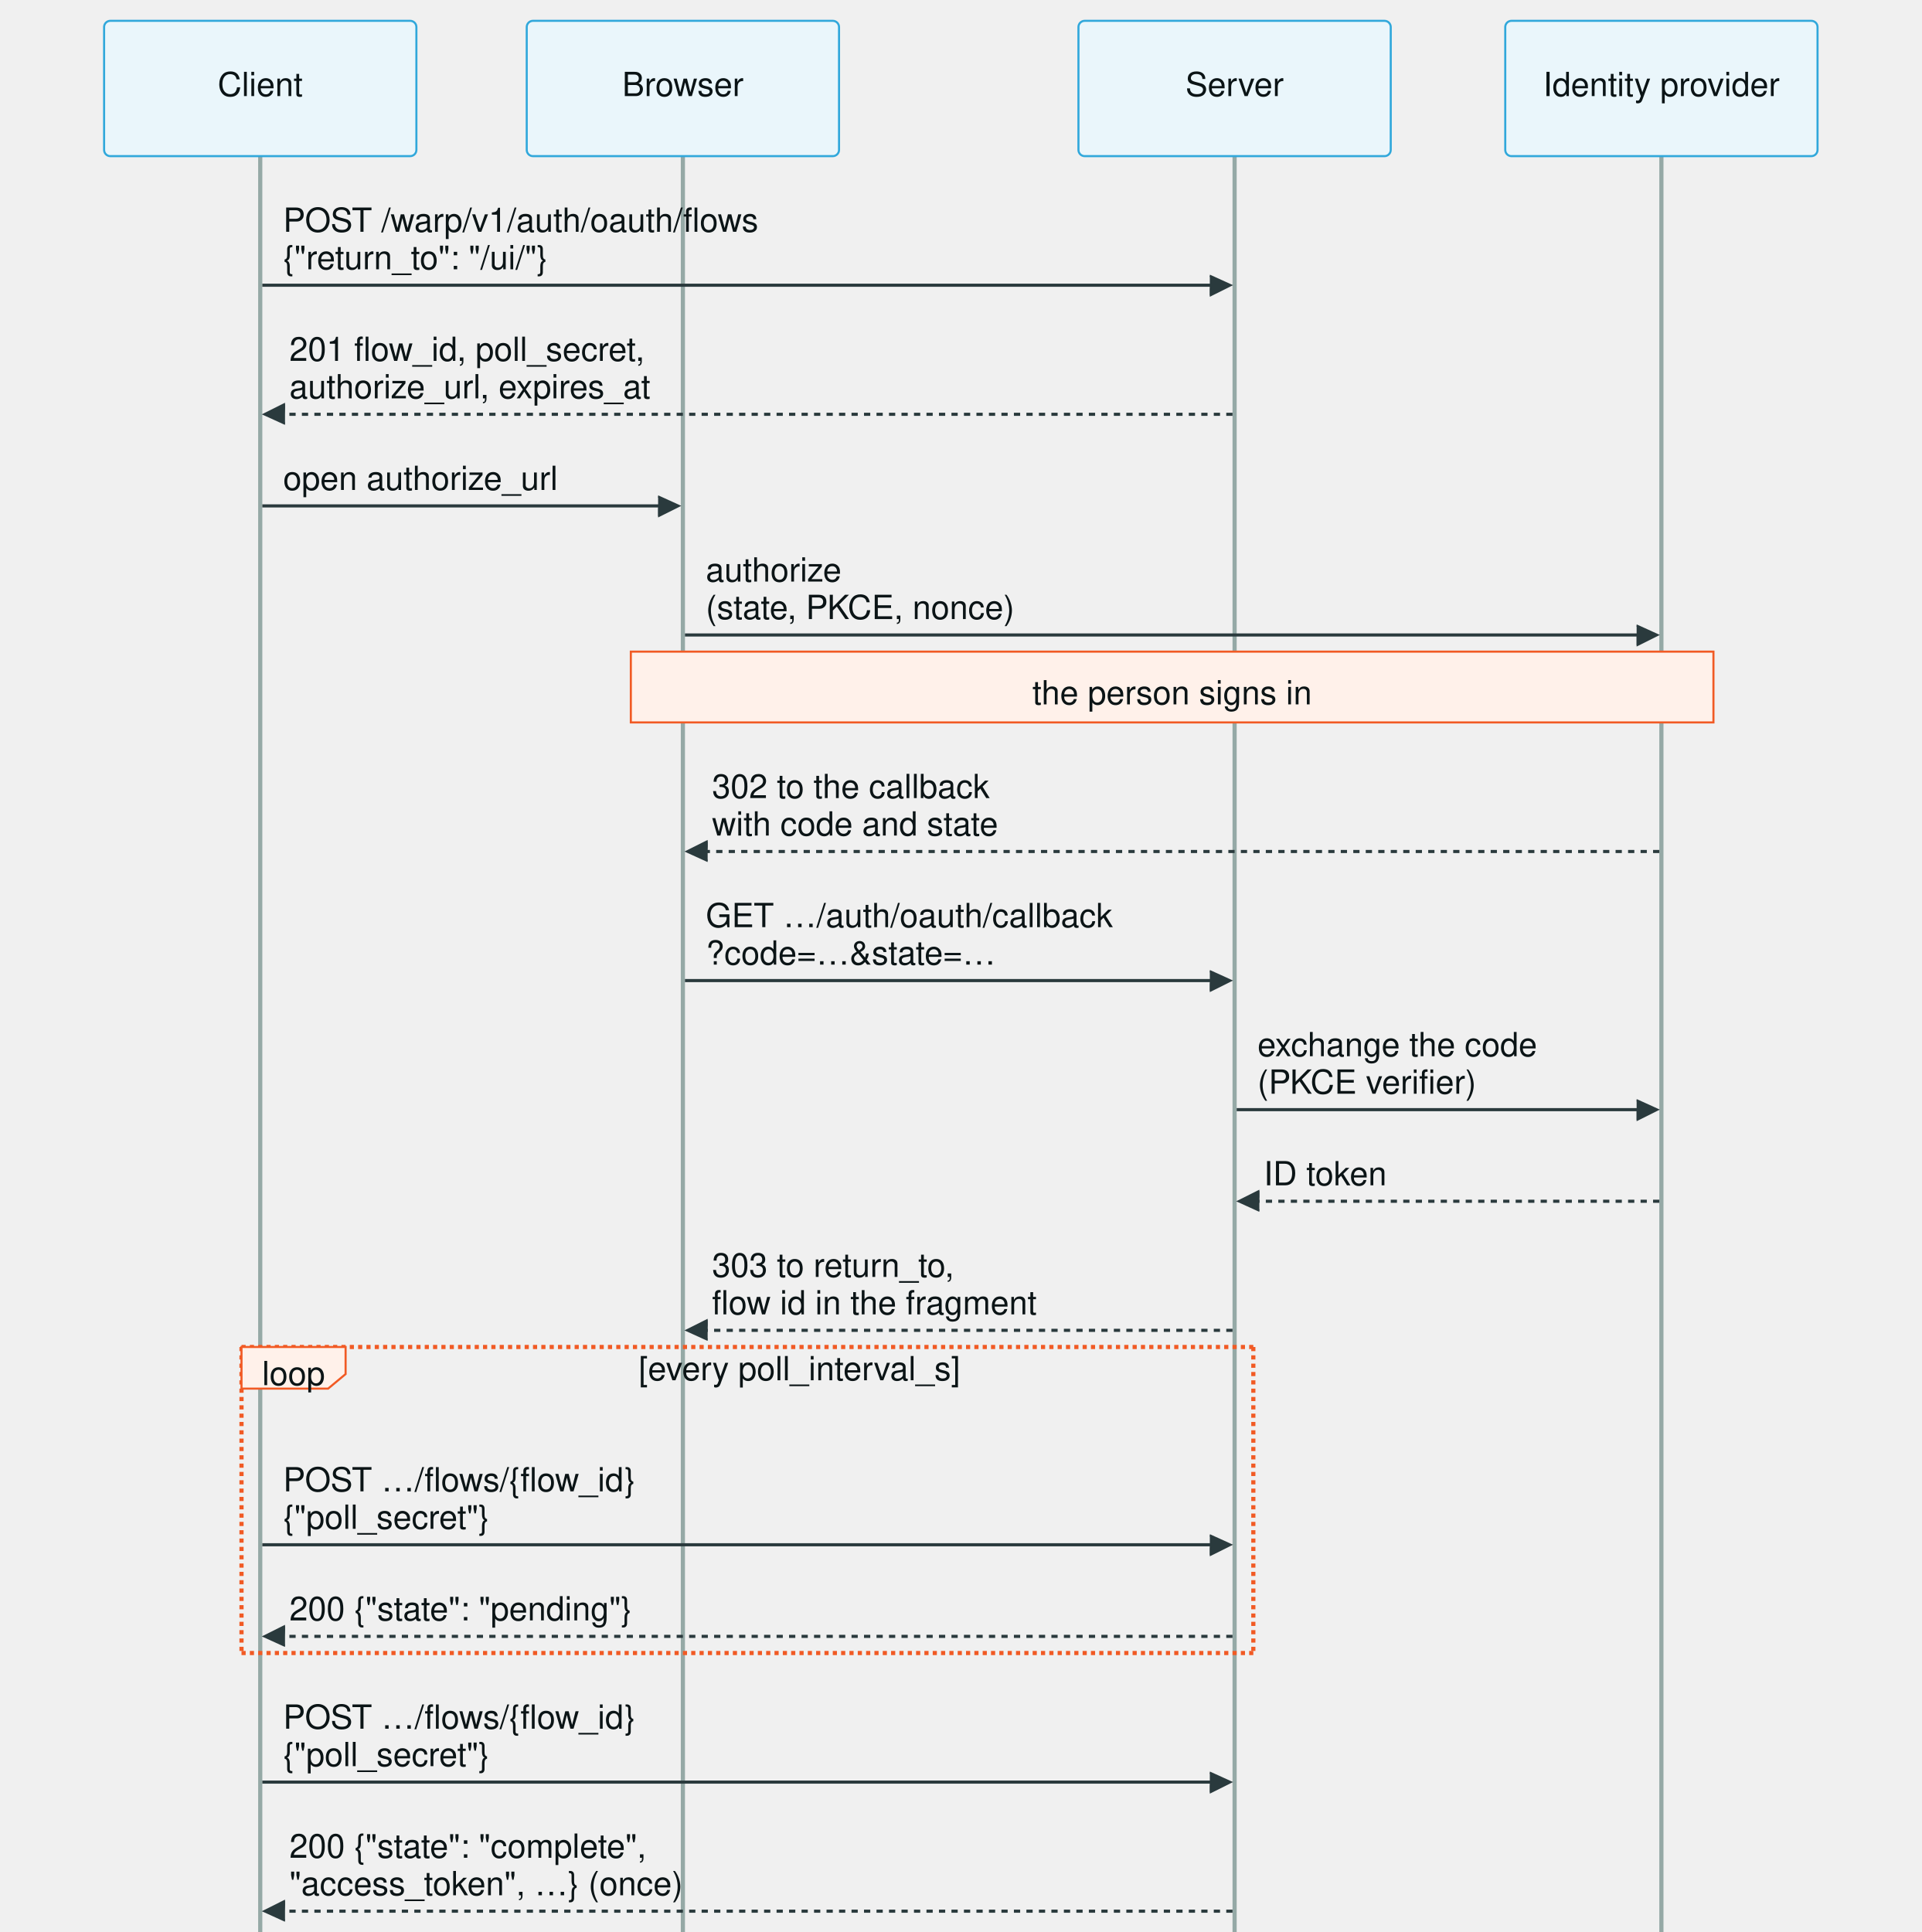
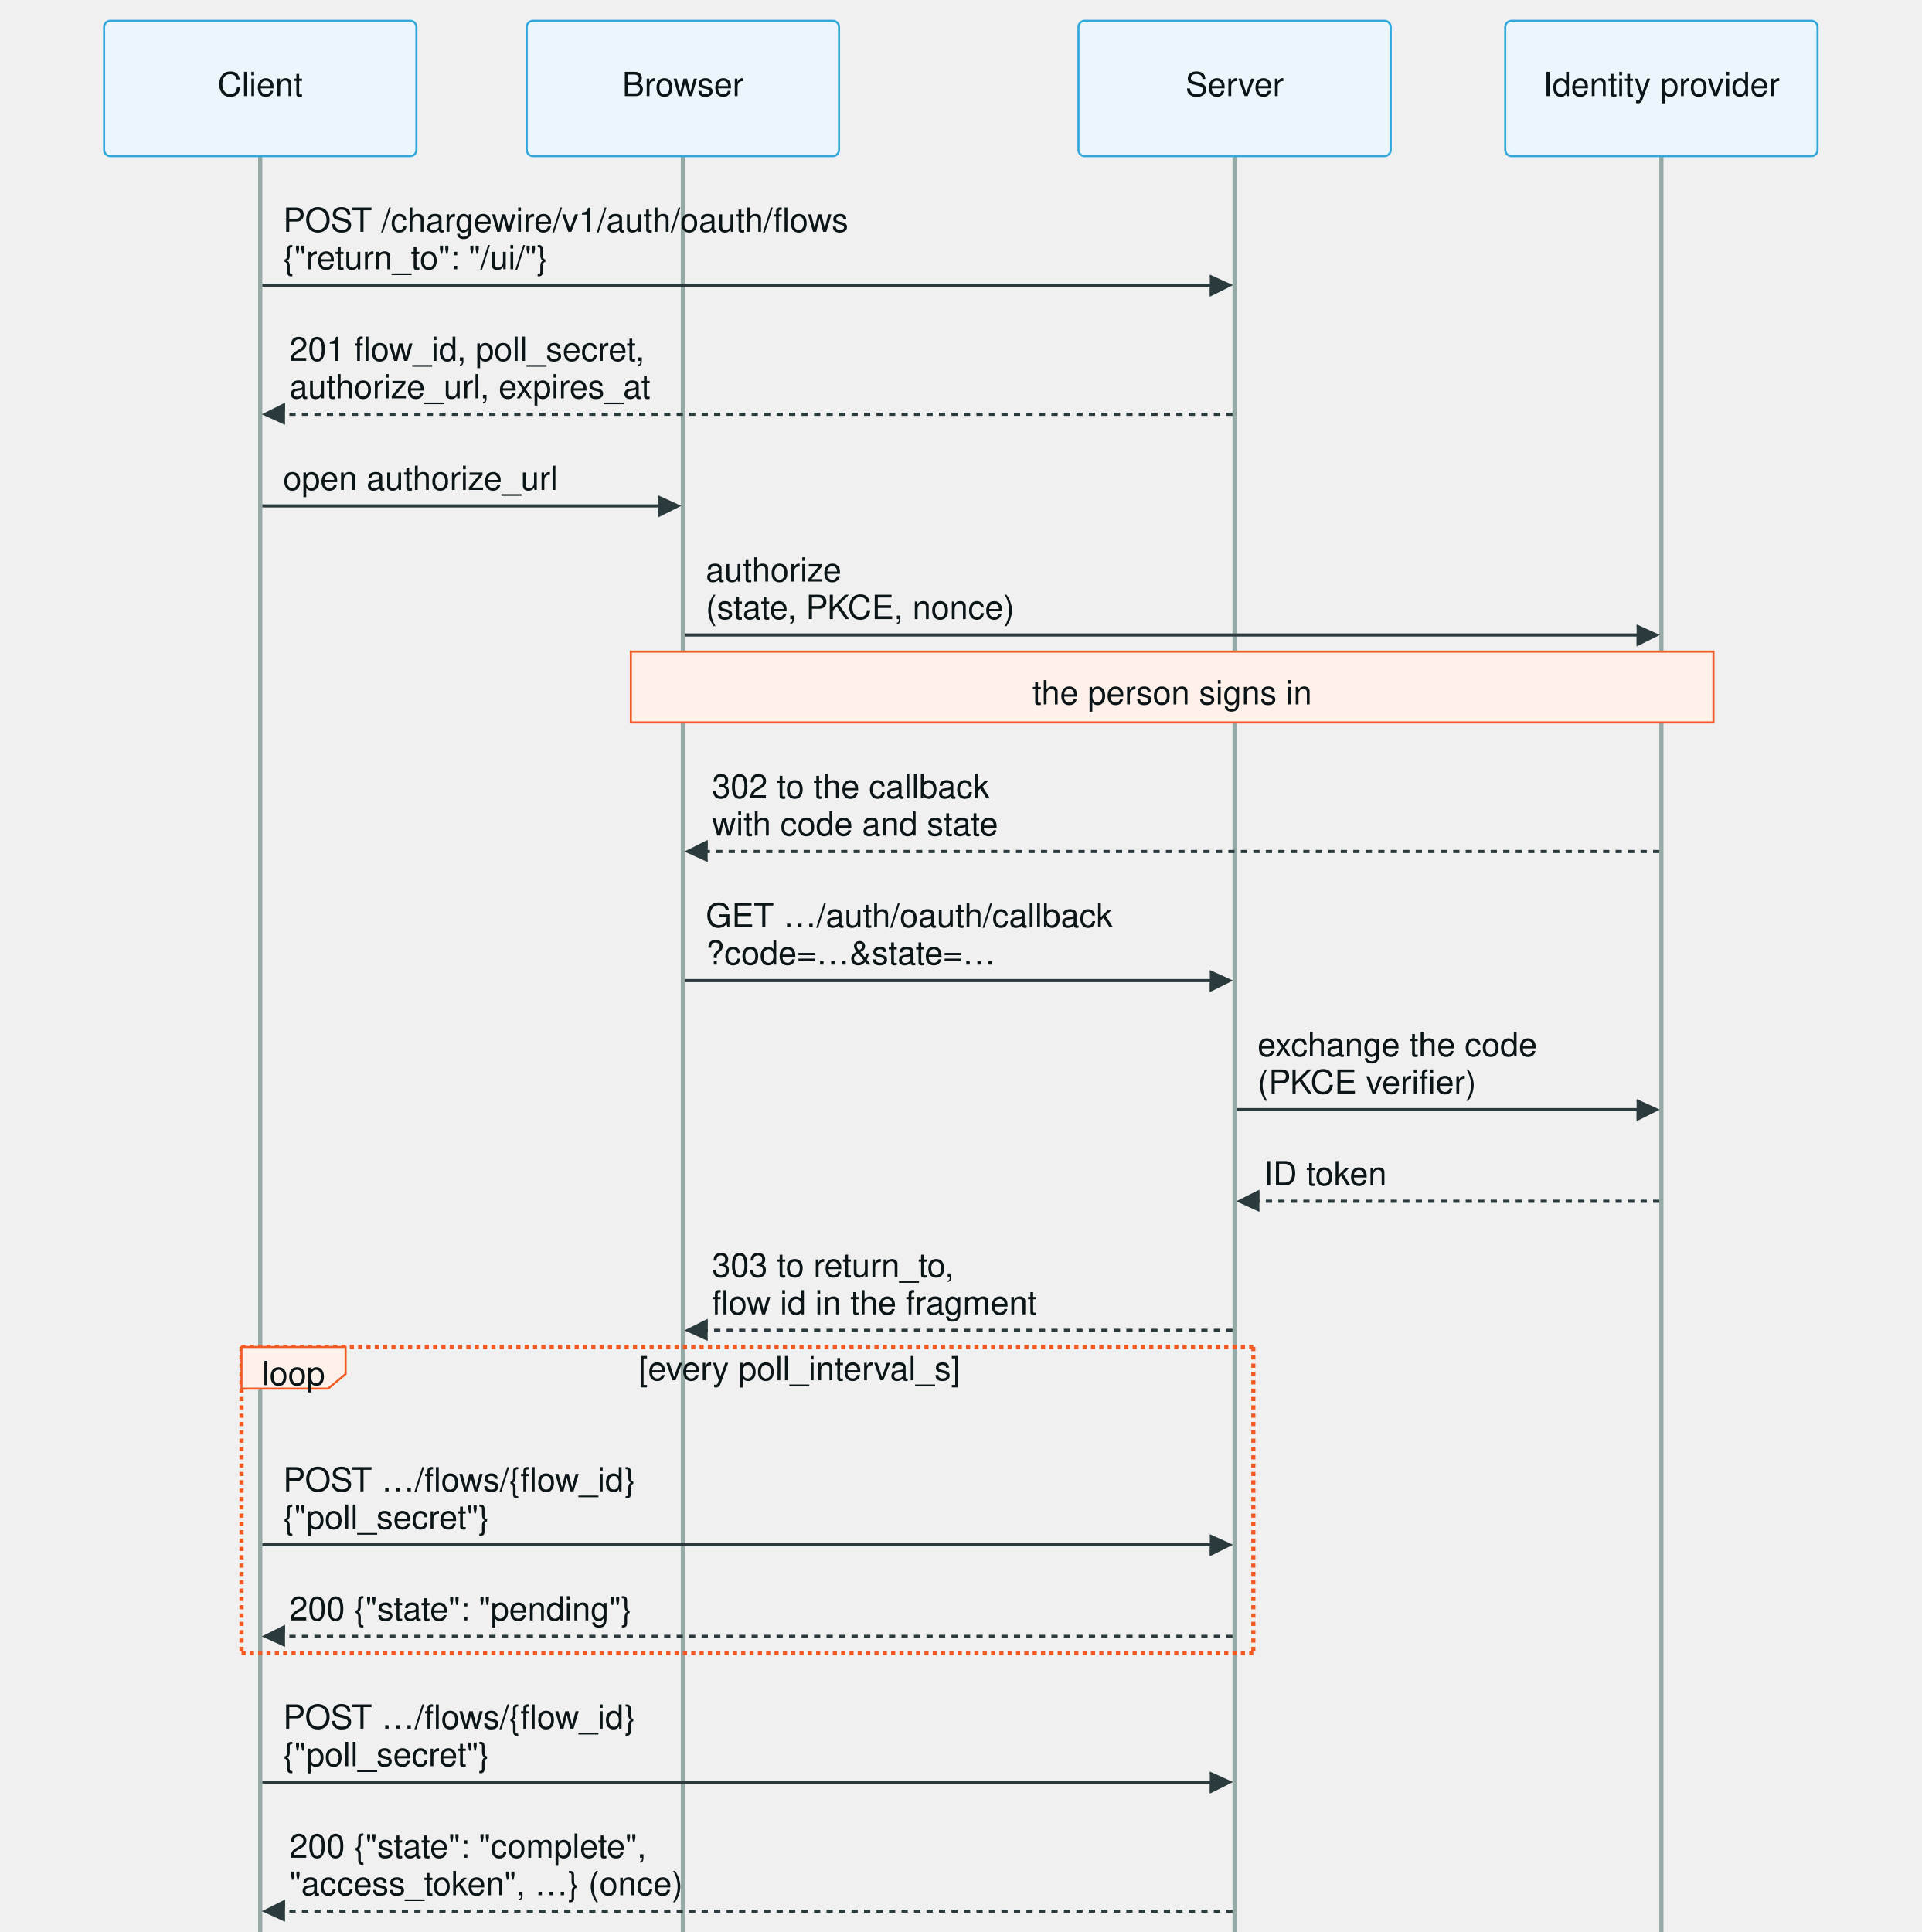
<svg xmlns="http://www.w3.org/2000/svg" data-source-sha256="b324414adbb7cfe3710688d23f5b221040849158154740f800e47e5ae0e65504" id="d-signin-browser-light" width="923" height="928" viewBox="-50 -10 923 928" role="graphics-document document" aria-roledescription="sequence">
  <g>
    <line id="actor17" x1="748" y1="65" x2="748" y2="2000" class="actor-line 200" stroke-width="0.5px" stroke="#999" name="I" data-et="life-line" data-id="I" />
    <g id="root-17" data-et="participant" data-type="participant" data-id="I">
      <rect x="673" y="0" fill="#eaeaea" stroke="#666" width="150" height="65" name="I" rx="3" ry="3" class="actor actor-top" />
      <text x="748" y="32.5" dominant-baseline="central" alignment-baseline="central" class="actor actor-box" style="text-anchor: middle; font-size: 16px; font-weight: 400; font-family: Helvetica, Arial, &quot;Liberation Sans&quot;, sans-serif;">
        <tspan x="748" dy="0">Identity provider</tspan>
      </text>
    </g>
  </g>
  <g>
    <line id="actor16" x1="543" y1="65" x2="543" y2="2000" class="actor-line 200" stroke-width="0.5px" stroke="#999" name="S" data-et="life-line" data-id="S" />
    <g id="root-16" data-et="participant" data-type="participant" data-id="S">
      <rect x="468" y="0" fill="#eaeaea" stroke="#666" width="150" height="65" name="S" rx="3" ry="3" class="actor actor-top" />
      <text x="543" y="32.5" dominant-baseline="central" alignment-baseline="central" class="actor actor-box" style="text-anchor: middle; font-size: 16px; font-weight: 400; font-family: Helvetica, Arial, &quot;Liberation Sans&quot;, sans-serif;">
        <tspan x="543" dy="0">Server</tspan>
      </text>
    </g>
  </g>
  <g>
    <line id="actor15" x1="278" y1="65" x2="278" y2="2000" class="actor-line 200" stroke-width="0.5px" stroke="#999" name="B" data-et="life-line" data-id="B" />
    <g id="root-15" data-et="participant" data-type="participant" data-id="B">
      <rect x="203" y="0" fill="#eaeaea" stroke="#666" width="150" height="65" name="B" rx="3" ry="3" class="actor actor-top" />
      <text x="278" y="32.5" dominant-baseline="central" alignment-baseline="central" class="actor actor-box" style="text-anchor: middle; font-size: 16px; font-weight: 400; font-family: Helvetica, Arial, &quot;Liberation Sans&quot;, sans-serif;">
        <tspan x="278" dy="0">Browser</tspan>
      </text>
    </g>
  </g>
  <g>
    <line id="actor14" x1="75" y1="65" x2="75" y2="2000" class="actor-line 200" stroke-width="0.5px" stroke="#999" name="C" data-et="life-line" data-id="C" />
    <g id="root-14" data-et="participant" data-type="participant" data-id="C">
      <rect x="0" y="0" fill="#eaeaea" stroke="#666" width="150" height="65" name="C" rx="3" ry="3" class="actor actor-top" />
      <text x="75" y="32.5" dominant-baseline="central" alignment-baseline="central" class="actor actor-box" style="text-anchor: middle; font-size: 16px; font-weight: 400; font-family: Helvetica, Arial, &quot;Liberation Sans&quot;, sans-serif;">
        <tspan x="75" dy="0">Client</tspan>
      </text>
    </g>
  </g>
  <style>#d-signin-browser-light{font-family:Helvetica,Arial,'Liberation Sans',sans-serif;font-size:16px;fill:#0b1416;}@keyframes edge-animation-frame{from{stroke-dashoffset:0;}}@keyframes dash{to{stroke-dashoffset:0;}}#d-signin-browser-light .edge-animation-slow{stroke-dasharray:9,5!important;stroke-dashoffset:900;animation:dash 50s linear infinite;stroke-linecap:round;}#d-signin-browser-light .edge-animation-fast{stroke-dasharray:9,5!important;stroke-dashoffset:900;animation:dash 20s linear infinite;stroke-linecap:round;}#d-signin-browser-light .error-icon{fill:hsl(17.647, 68%, 100%);}#d-signin-browser-light .error-text{fill:#000000;stroke:#000000;}#d-signin-browser-light .edge-thickness-normal{stroke-width:1px;}#d-signin-browser-light .edge-thickness-thick{stroke-width:3.5px;}#d-signin-browser-light .edge-pattern-solid{stroke-dasharray:0;}#d-signin-browser-light .edge-thickness-invisible{stroke-width:0;fill:none;}#d-signin-browser-light .edge-pattern-dashed{stroke-dasharray:3;}#d-signin-browser-light .edge-pattern-dotted{stroke-dasharray:2;}#d-signin-browser-light .marker{fill:#000000;stroke:#000000;}#d-signin-browser-light .marker.cross{stroke:#000000;}#d-signin-browser-light svg{font-family:Helvetica,Arial,'Liberation Sans',sans-serif;font-size:16px;}#d-signin-browser-light p{margin:0;}#d-signin-browser-light .actor{stroke:#31a8db;fill:#eaf6fb;stroke-width:1;}#d-signin-browser-light rect.actor.outer-path[data-look="neo"]{filter:drop-shadow( 1px 2px 2px rgba(185,185,185,1));}#d-signin-browser-light rect.note[data-look="neo"]{stroke:#f15a24;fill:#fff1ea;filter:drop-shadow( 1px 2px 2px rgba(185,185,185,1));}#d-signin-browser-light text.actor&gt;tspan{fill:#0b1416;stroke:none;}#d-signin-browser-light .actor-line{stroke:#95a9a6;}#d-signin-browser-light .innerArc{stroke-width:1.5;stroke-dasharray:none;}#d-signin-browser-light .messageLine0{stroke-width:1.5;stroke-dasharray:none;stroke:#2a3a3d;}#d-signin-browser-light .messageLine1{stroke-width:1.5;stroke-dasharray:2,2;stroke:#2a3a3d;}#d-signin-browser-light [id$="-arrowhead"] path{fill:#2a3a3d;stroke:#2a3a3d;}#d-signin-browser-light .sequenceNumber{fill:#ffffff;}#d-signin-browser-light [id$="-sequencenumber"]{fill:#2a3a3d;}#d-signin-browser-light [id$="-crosshead"] path{fill:#2a3a3d;stroke:#2a3a3d;}#d-signin-browser-light .messageText{fill:#0b1416;stroke:none;}#d-signin-browser-light .labelBox{stroke:#f15a24;fill:#fff1ea;filter:none;}#d-signin-browser-light .labelText,#d-signin-browser-light .labelText&gt;tspan{fill:#0b1416;stroke:none;}#d-signin-browser-light .loopText,#d-signin-browser-light .loopText&gt;tspan{fill:#0b1416;stroke:none;}#d-signin-browser-light .sectionTitle,#d-signin-browser-light .sectionTitle&gt;tspan{fill:#0b1416;stroke:none;}#d-signin-browser-light .loopLine{stroke-width:2px;stroke-dasharray:2,2;stroke:#f15a24;fill:#f15a24;}#d-signin-browser-light .note{stroke:#f15a24;fill:#fff1ea;}#d-signin-browser-light .noteText,#d-signin-browser-light .noteText&gt;tspan{fill:#0b1416;stroke:none;font-weight:normal;}#d-signin-browser-light .activation0{fill:#d6eef8;stroke:#31a8db;}#d-signin-browser-light .activation1{fill:#d6eef8;stroke:#31a8db;}#d-signin-browser-light .activation2{fill:#d6eef8;stroke:#31a8db;}#d-signin-browser-light .actorPopupMenu{position:absolute;}#d-signin-browser-light .actorPopupMenuPanel{position:absolute;fill:#eaf6fb;box-shadow:0px 8px 16px 0px rgba(0,0,0,0.2);filter:drop-shadow(3px 5px 2px rgb(0 0 0 / 0.4));}#d-signin-browser-light .actor-man circle,#d-signin-browser-light line{fill:#eaf6fb;stroke-width:2px;}#d-signin-browser-light g rect.rect{filter:drop-shadow( 1px 2px 2px rgba(185,185,185,1));stroke:#31a8db;}#d-signin-browser-light .node .neo-node{stroke:#31a8db;}#d-signin-browser-light [data-look="neo"].node rect,#d-signin-browser-light [data-look="neo"].cluster rect,#d-signin-browser-light [data-look="neo"].node polygon{stroke:url(#d-signin-browser-light-gradient);filter:drop-shadow( 1px 2px 2px rgba(185,185,185,1));}#d-signin-browser-light [data-look="neo"].swimlane.cluster rect{filter:none;}#d-signin-browser-light [data-look="neo"].node path{stroke:url(#d-signin-browser-light-gradient);stroke-width:1px;}#d-signin-browser-light [data-look="neo"].node .outer-path{filter:drop-shadow( 1px 2px 2px rgba(185,185,185,1));}#d-signin-browser-light [data-look="neo"].node .neo-line path{stroke:#31a8db;filter:none;}#d-signin-browser-light [data-look="neo"].node circle{stroke:url(#d-signin-browser-light-gradient);filter:drop-shadow( 1px 2px 2px rgba(185,185,185,1));}#d-signin-browser-light [data-look="neo"].node circle .state-start{fill:#000000;}#d-signin-browser-light [data-look="neo"].icon-shape .icon{fill:url(#d-signin-browser-light-gradient);filter:drop-shadow( 1px 2px 2px rgba(185,185,185,1));}#d-signin-browser-light [data-look="neo"].icon-shape .icon-neo path{stroke:url(#d-signin-browser-light-gradient);filter:drop-shadow( 1px 2px 2px rgba(185,185,185,1));}#d-signin-browser-light :root{--mermaid-font-family:Helvetica,Arial,'Liberation Sans',sans-serif;}</style>
  <g />
  <defs>
    <symbol id="d-signin-browser-light-computer" width="24" height="24">
      <path transform="scale(.5)" d="M2 2v13h20v-13h-20zm18 11h-16v-9h16v9zm-10.228 6l.466-1h3.524l.467 1h-4.457zm14.228 3h-24l2-6h2.104l-1.33 4h18.45l-1.297-4h2.073l2 6zm-5-10h-14v-7h14v7z" />
    </symbol>
  </defs>
  <defs>
    <symbol id="d-signin-browser-light-database" fill-rule="evenodd" clip-rule="evenodd">
      <path transform="scale(.5)" d="M12.258.001l.256.004.255.005.253.008.251.01.249.012.247.015.246.016.242.019.241.02.239.023.236.024.233.027.231.028.229.031.225.032.223.034.22.036.217.038.214.04.211.041.208.043.205.045.201.046.198.048.194.05.191.051.187.053.183.054.18.056.175.057.172.059.168.06.163.061.16.063.155.064.15.066.074.033.073.033.071.034.07.034.069.035.068.035.067.035.066.035.064.036.064.036.062.036.06.036.06.037.058.037.058.037.055.038.055.038.053.038.052.038.051.039.05.039.048.039.047.039.045.04.044.04.043.04.041.04.04.041.039.041.037.041.036.041.034.041.033.042.032.042.03.042.029.042.027.042.026.043.024.043.023.043.021.043.02.043.018.044.017.043.015.044.013.044.012.044.011.045.009.044.007.045.006.045.004.045.002.045.001.045v17l-.001.045-.002.045-.004.045-.006.045-.007.045-.009.044-.011.045-.012.044-.013.044-.015.044-.017.043-.018.044-.02.043-.021.043-.023.043-.024.043-.026.043-.027.042-.029.042-.03.042-.032.042-.033.042-.034.041-.036.041-.037.041-.039.041-.04.041-.041.04-.043.04-.044.04-.045.04-.047.039-.048.039-.05.039-.051.039-.052.038-.053.038-.055.038-.055.038-.058.037-.058.037-.06.037-.06.036-.062.036-.064.036-.064.036-.066.035-.067.035-.068.035-.069.035-.07.034-.071.034-.073.033-.074.033-.15.066-.155.064-.16.063-.163.061-.168.06-.172.059-.175.057-.18.056-.183.054-.187.053-.191.051-.194.05-.198.048-.201.046-.205.045-.208.043-.211.041-.214.04-.217.038-.22.036-.223.034-.225.032-.229.031-.231.028-.233.027-.236.024-.239.023-.241.02-.242.019-.246.016-.247.015-.249.012-.251.01-.253.008-.255.005-.256.004-.258.001-.258-.001-.256-.004-.255-.005-.253-.008-.251-.01-.249-.012-.247-.015-.245-.016-.243-.019-.241-.02-.238-.023-.236-.024-.234-.027-.231-.028-.228-.031-.226-.032-.223-.034-.22-.036-.217-.038-.214-.04-.211-.041-.208-.043-.204-.045-.201-.046-.198-.048-.195-.05-.19-.051-.187-.053-.184-.054-.179-.056-.176-.057-.172-.059-.167-.06-.164-.061-.159-.063-.155-.064-.151-.066-.074-.033-.072-.033-.072-.034-.07-.034-.069-.035-.068-.035-.067-.035-.066-.035-.064-.036-.063-.036-.062-.036-.061-.036-.06-.037-.058-.037-.057-.037-.056-.038-.055-.038-.053-.038-.052-.038-.051-.039-.049-.039-.049-.039-.046-.039-.046-.04-.044-.04-.043-.04-.041-.04-.04-.041-.039-.041-.037-.041-.036-.041-.034-.041-.033-.042-.032-.042-.03-.042-.029-.042-.027-.042-.026-.043-.024-.043-.023-.043-.021-.043-.02-.043-.018-.044-.017-.043-.015-.044-.013-.044-.012-.044-.011-.045-.009-.044-.007-.045-.006-.045-.004-.045-.002-.045-.001-.045v-17l.001-.045.002-.045.004-.045.006-.045.007-.045.009-.044.011-.045.012-.044.013-.044.015-.044.017-.043.018-.044.02-.043.021-.043.023-.043.024-.043.026-.043.027-.042.029-.042.03-.042.032-.042.033-.042.034-.041.036-.041.037-.041.039-.041.04-.041.041-.04.043-.04.044-.04.046-.04.046-.039.049-.039.049-.039.051-.039.052-.038.053-.038.055-.038.056-.038.057-.037.058-.037.06-.037.061-.036.062-.036.063-.036.064-.036.066-.035.067-.035.068-.035.069-.035.07-.034.072-.034.072-.033.074-.033.151-.066.155-.064.159-.063.164-.061.167-.06.172-.059.176-.057.179-.056.184-.054.187-.053.19-.051.195-.05.198-.048.201-.046.204-.045.208-.043.211-.041.214-.04.217-.038.22-.036.223-.034.226-.032.228-.031.231-.028.234-.027.236-.024.238-.023.241-.02.243-.019.245-.016.247-.015.249-.012.251-.01.253-.008.255-.005.256-.004.258-.001.258.001zm-9.258 20.499v.01l.001.021.003.021.004.022.005.021.006.022.007.022.009.023.01.022.011.023.012.023.013.023.015.023.016.024.017.023.018.024.019.024.021.024.022.025.023.024.024.025.052.049.056.05.061.051.066.051.07.051.075.051.079.052.084.052.088.052.092.052.097.052.102.051.105.052.11.052.114.051.119.051.123.051.127.05.131.05.135.05.139.048.144.049.147.047.152.047.155.047.16.045.163.045.167.043.171.043.176.041.178.041.183.039.187.039.19.037.194.035.197.035.202.033.204.031.209.03.212.029.216.027.219.025.222.024.226.021.23.02.233.018.236.016.24.015.243.012.246.01.249.008.253.005.256.004.259.001.26-.001.257-.004.254-.005.25-.008.247-.011.244-.012.241-.014.237-.016.233-.018.231-.021.226-.021.224-.024.22-.026.216-.027.212-.028.21-.031.205-.031.202-.034.198-.034.194-.036.191-.037.187-.039.183-.04.179-.04.175-.042.172-.043.168-.044.163-.045.16-.046.155-.046.152-.047.148-.048.143-.049.139-.049.136-.05.131-.05.126-.05.123-.051.118-.052.114-.051.11-.052.106-.052.101-.052.096-.052.092-.052.088-.053.083-.051.079-.052.074-.052.07-.051.065-.051.06-.051.056-.05.051-.05.023-.024.023-.025.021-.024.02-.024.019-.024.018-.024.017-.024.015-.023.014-.024.013-.023.012-.023.01-.023.01-.022.008-.022.006-.022.006-.022.004-.022.004-.021.001-.021.001-.021v-4.127l-.077.055-.08.053-.083.054-.085.053-.087.052-.09.052-.093.051-.095.05-.097.05-.1.049-.102.049-.105.048-.106.047-.109.047-.111.046-.114.045-.115.045-.118.044-.12.043-.122.042-.124.042-.126.041-.128.04-.13.04-.132.038-.134.038-.135.037-.138.037-.139.035-.142.035-.143.034-.144.033-.147.032-.148.031-.15.03-.151.03-.153.029-.154.027-.156.027-.158.026-.159.025-.161.024-.162.023-.163.022-.165.021-.166.02-.167.019-.169.018-.169.017-.171.016-.173.015-.173.014-.175.013-.175.012-.177.011-.178.01-.179.008-.179.008-.181.006-.182.005-.182.004-.184.003-.184.002h-.37l-.184-.002-.184-.003-.182-.004-.182-.005-.181-.006-.179-.008-.179-.008-.178-.01-.176-.011-.176-.012-.175-.013-.173-.014-.172-.015-.171-.016-.17-.017-.169-.018-.167-.019-.166-.02-.165-.021-.163-.022-.162-.023-.161-.024-.159-.025-.157-.026-.156-.027-.155-.027-.153-.029-.151-.03-.15-.03-.148-.031-.146-.032-.145-.033-.143-.034-.141-.035-.14-.035-.137-.037-.136-.037-.134-.038-.132-.038-.13-.04-.128-.04-.126-.041-.124-.042-.122-.042-.12-.044-.117-.043-.116-.045-.113-.045-.112-.046-.109-.047-.106-.047-.105-.048-.102-.049-.1-.049-.097-.05-.095-.05-.093-.052-.09-.051-.087-.052-.085-.053-.083-.054-.08-.054-.077-.054v4.127zm0-5.654v.011l.001.021.003.021.004.021.005.022.006.022.007.022.009.022.01.022.011.023.012.023.013.023.015.024.016.023.017.024.018.024.019.024.021.024.022.024.023.025.024.024.052.05.056.05.061.05.066.051.07.051.075.052.079.051.084.052.088.052.092.052.097.052.102.052.105.052.11.051.114.051.119.052.123.05.127.051.131.05.135.049.139.049.144.048.147.048.152.047.155.046.16.045.163.045.167.044.171.042.176.042.178.04.183.04.187.038.19.037.194.036.197.034.202.033.204.032.209.03.212.028.216.027.219.025.222.024.226.022.23.02.233.018.236.016.24.014.243.012.246.01.249.008.253.006.256.003.259.001.26-.001.257-.003.254-.006.25-.008.247-.01.244-.012.241-.015.237-.016.233-.018.231-.02.226-.022.224-.024.22-.025.216-.027.212-.029.21-.03.205-.032.202-.033.198-.035.194-.036.191-.037.187-.039.183-.039.179-.041.175-.042.172-.043.168-.044.163-.045.16-.045.155-.047.152-.047.148-.048.143-.048.139-.05.136-.049.131-.05.126-.051.123-.051.118-.051.114-.052.11-.052.106-.052.101-.052.096-.052.092-.052.088-.052.083-.052.079-.052.074-.051.07-.052.065-.051.06-.05.056-.051.051-.049.023-.025.023-.024.021-.025.02-.024.019-.024.018-.024.017-.024.015-.023.014-.023.013-.024.012-.022.01-.023.01-.023.008-.022.006-.022.006-.022.004-.021.004-.022.001-.021.001-.021v-4.139l-.077.054-.08.054-.083.054-.085.052-.087.053-.09.051-.093.051-.095.051-.097.05-.1.049-.102.049-.105.048-.106.047-.109.047-.111.046-.114.045-.115.044-.118.044-.12.044-.122.042-.124.042-.126.041-.128.04-.13.039-.132.039-.134.038-.135.037-.138.036-.139.036-.142.035-.143.033-.144.033-.147.033-.148.031-.15.03-.151.03-.153.028-.154.028-.156.027-.158.026-.159.025-.161.024-.162.023-.163.022-.165.021-.166.02-.167.019-.169.018-.169.017-.171.016-.173.015-.173.014-.175.013-.175.012-.177.011-.178.009-.179.009-.179.007-.181.007-.182.005-.182.004-.184.003-.184.002h-.37l-.184-.002-.184-.003-.182-.004-.182-.005-.181-.007-.179-.007-.179-.009-.178-.009-.176-.011-.176-.012-.175-.013-.173-.014-.172-.015-.171-.016-.17-.017-.169-.018-.167-.019-.166-.02-.165-.021-.163-.022-.162-.023-.161-.024-.159-.025-.157-.026-.156-.027-.155-.028-.153-.028-.151-.03-.15-.03-.148-.031-.146-.033-.145-.033-.143-.033-.141-.035-.14-.036-.137-.036-.136-.037-.134-.038-.132-.039-.13-.039-.128-.04-.126-.041-.124-.042-.122-.043-.12-.043-.117-.044-.116-.044-.113-.046-.112-.046-.109-.046-.106-.047-.105-.048-.102-.049-.1-.049-.097-.05-.095-.051-.093-.051-.09-.051-.087-.053-.085-.052-.083-.054-.08-.054-.077-.054v4.139zm0-5.666v.011l.001.02.003.022.004.021.005.022.006.021.007.022.009.023.01.022.011.023.012.023.013.023.015.023.016.024.017.024.018.023.019.024.021.025.022.024.023.024.024.025.052.05.056.05.061.05.066.051.07.051.075.052.079.051.084.052.088.052.092.052.097.052.102.052.105.051.11.052.114.051.119.051.123.051.127.05.131.05.135.05.139.049.144.048.147.048.152.047.155.046.16.045.163.045.167.043.171.043.176.042.178.04.183.04.187.038.19.037.194.036.197.034.202.033.204.032.209.03.212.028.216.027.219.025.222.024.226.021.23.02.233.018.236.017.24.014.243.012.246.01.249.008.253.006.256.003.259.001.26-.001.257-.003.254-.006.25-.008.247-.01.244-.013.241-.014.237-.016.233-.018.231-.02.226-.022.224-.024.22-.025.216-.027.212-.029.21-.03.205-.032.202-.033.198-.035.194-.036.191-.037.187-.039.183-.039.179-.041.175-.042.172-.043.168-.044.163-.045.16-.045.155-.047.152-.047.148-.048.143-.049.139-.049.136-.049.131-.051.126-.05.123-.051.118-.052.114-.051.11-.052.106-.052.101-.052.096-.052.092-.052.088-.052.083-.052.079-.052.074-.052.07-.051.065-.051.06-.051.056-.05.051-.049.023-.025.023-.025.021-.024.02-.024.019-.024.018-.024.017-.024.015-.023.014-.024.013-.023.012-.023.01-.022.01-.023.008-.022.006-.022.006-.022.004-.022.004-.021.001-.021.001-.021v-4.153l-.077.054-.08.054-.083.053-.085.053-.087.053-.09.051-.093.051-.095.051-.097.05-.1.049-.102.048-.105.048-.106.048-.109.046-.111.046-.114.046-.115.044-.118.044-.12.043-.122.043-.124.042-.126.041-.128.04-.13.039-.132.039-.134.038-.135.037-.138.036-.139.036-.142.034-.143.034-.144.033-.147.032-.148.032-.15.03-.151.03-.153.028-.154.028-.156.027-.158.026-.159.024-.161.024-.162.023-.163.023-.165.021-.166.02-.167.019-.169.018-.169.017-.171.016-.173.015-.173.014-.175.013-.175.012-.177.01-.178.01-.179.009-.179.007-.181.006-.182.006-.182.004-.184.003-.184.001-.185.001-.185-.001-.184-.001-.184-.003-.182-.004-.182-.006-.181-.006-.179-.007-.179-.009-.178-.01-.176-.01-.176-.012-.175-.013-.173-.014-.172-.015-.171-.016-.17-.017-.169-.018-.167-.019-.166-.02-.165-.021-.163-.023-.162-.023-.161-.024-.159-.024-.157-.026-.156-.027-.155-.028-.153-.028-.151-.03-.15-.03-.148-.032-.146-.032-.145-.033-.143-.034-.141-.034-.14-.036-.137-.036-.136-.037-.134-.038-.132-.039-.13-.039-.128-.041-.126-.041-.124-.041-.122-.043-.12-.043-.117-.044-.116-.044-.113-.046-.112-.046-.109-.046-.106-.048-.105-.048-.102-.048-.1-.05-.097-.049-.095-.051-.093-.051-.09-.052-.087-.052-.085-.053-.083-.053-.08-.054-.077-.054v4.153zm8.74-8.179l-.257.004-.254.005-.25.008-.247.011-.244.012-.241.014-.237.016-.233.018-.231.021-.226.022-.224.023-.22.026-.216.027-.212.028-.21.031-.205.032-.202.033-.198.034-.194.036-.191.038-.187.038-.183.04-.179.041-.175.042-.172.043-.168.043-.163.045-.16.046-.155.046-.152.048-.148.048-.143.048-.139.049-.136.05-.131.05-.126.051-.123.051-.118.051-.114.052-.11.052-.106.052-.101.052-.096.052-.092.052-.088.052-.083.052-.079.052-.074.051-.07.052-.065.051-.06.05-.056.05-.051.05-.023.025-.023.024-.021.024-.02.025-.019.024-.018.024-.017.023-.015.024-.014.023-.013.023-.012.023-.01.023-.01.022-.008.022-.006.023-.006.021-.004.022-.004.021-.001.021-.001.021.001.021.001.021.004.021.004.022.006.021.006.023.008.022.01.022.01.023.012.023.013.023.014.023.015.024.017.023.018.024.019.024.02.025.021.024.023.024.023.025.051.05.056.05.06.05.065.051.07.052.074.051.079.052.083.052.088.052.092.052.096.052.101.052.106.052.11.052.114.052.118.051.123.051.126.051.131.05.136.05.139.049.143.048.148.048.152.048.155.046.16.046.163.045.168.043.172.043.175.042.179.041.183.04.187.038.191.038.194.036.198.034.202.033.205.032.21.031.212.028.216.027.22.026.224.023.226.022.231.021.233.018.237.016.241.014.244.012.247.011.25.008.254.005.257.004.26.001.26-.001.257-.004.254-.005.25-.008.247-.011.244-.012.241-.014.237-.016.233-.018.231-.021.226-.022.224-.023.22-.026.216-.027.212-.028.21-.031.205-.032.202-.033.198-.034.194-.036.191-.038.187-.038.183-.04.179-.041.175-.042.172-.043.168-.043.163-.045.16-.046.155-.046.152-.048.148-.048.143-.048.139-.049.136-.05.131-.05.126-.051.123-.051.118-.051.114-.052.11-.052.106-.052.101-.052.096-.052.092-.052.088-.052.083-.052.079-.052.074-.051.07-.052.065-.051.06-.05.056-.05.051-.05.023-.025.023-.024.021-.024.02-.025.019-.024.018-.024.017-.023.015-.024.014-.023.013-.023.012-.023.01-.023.01-.022.008-.022.006-.023.006-.021.004-.022.004-.021.001-.021.001-.021-.001-.021-.001-.021-.004-.021-.004-.022-.006-.021-.006-.023-.008-.022-.01-.022-.01-.023-.012-.023-.013-.023-.014-.023-.015-.024-.017-.023-.018-.024-.019-.024-.02-.025-.021-.024-.023-.024-.023-.025-.051-.05-.056-.05-.06-.05-.065-.051-.07-.052-.074-.051-.079-.052-.083-.052-.088-.052-.092-.052-.096-.052-.101-.052-.106-.052-.11-.052-.114-.052-.118-.051-.123-.051-.126-.051-.131-.05-.136-.05-.139-.049-.143-.048-.148-.048-.152-.048-.155-.046-.16-.046-.163-.045-.168-.043-.172-.043-.175-.042-.179-.041-.183-.04-.187-.038-.191-.038-.194-.036-.198-.034-.202-.033-.205-.032-.21-.031-.212-.028-.216-.027-.22-.026-.224-.023-.226-.022-.231-.021-.233-.018-.237-.016-.241-.014-.244-.012-.247-.011-.25-.008-.254-.005-.257-.004-.26-.001-.26.001z" />
    </symbol>
  </defs>
  <defs>
    <symbol id="d-signin-browser-light-clock" width="24" height="24">
      <path transform="scale(.5)" d="M12 2c5.514 0 10 4.486 10 10s-4.486 10-10 10-10-4.486-10-10 4.486-10 10-10zm0-2c-6.627 0-12 5.373-12 12s5.373 12 12 12 12-5.373 12-12-5.373-12-12-12zm5.848 12.459c.202.038.202.333.001.372-1.907.361-6.045 1.111-6.547 1.111-.719 0-1.301-.582-1.301-1.301 0-.512.77-5.447 1.125-7.445.034-.192.312-.181.343.014l.985 6.238 5.394 1.011z" />
    </symbol>
  </defs>
  <defs>
    <marker id="d-signin-browser-light-arrowhead" refX="7.9" refY="5" markerUnits="userSpaceOnUse" markerWidth="12" markerHeight="12" orient="auto-start-reverse">
      <path d="M -1 0 L 10 5 L 0 10 z" />
    </marker>
  </defs>
  <defs>
    <marker id="d-signin-browser-light-crosshead" markerWidth="15" markerHeight="8" orient="auto" refX="4" refY="4.5">
      <path fill="none" stroke="#000000" stroke-width="1pt" d="M 1,2 L 6,7 M 6,2 L 1,7" style="stroke-dasharray: 0, 0;" />
    </marker>
  </defs>
  <defs>
    <marker id="d-signin-browser-light-filled-head" refX="15.5" refY="7" markerWidth="20" markerHeight="28" orient="auto">
      <path d="M 18,7 L9,13 L14,7 L9,1 Z" />
    </marker>
  </defs>
  <defs>
    <marker id="d-signin-browser-light-sequencenumber" refX="15" refY="15" markerWidth="60" markerHeight="40" orient="auto">
      <circle cx="15" cy="15" r="6" />
    </marker>
  </defs>
  <defs>
    <marker id="d-signin-browser-light-solidTopArrowHead" refX="7.9" refY="7.25" markerUnits="userSpaceOnUse" markerWidth="12" markerHeight="12" orient="auto-start-reverse">
      <path d="M 0 0 L 10 8 L 0 8 z" />
    </marker>
  </defs>
  <defs>
    <marker id="d-signin-browser-light-solidBottomArrowHead" refX="7.9" refY="0.75" markerUnits="userSpaceOnUse" markerWidth="12" markerHeight="12" orient="auto-start-reverse">
      <path d="M 0 0 L 10 0 L 0 8 z" />
    </marker>
  </defs>
  <defs>
    <marker id="d-signin-browser-light-stickTopArrowHead" refX="7.5" refY="7" markerUnits="userSpaceOnUse" markerWidth="12" markerHeight="12" orient="auto-start-reverse">
      <path d="M 0 0 L 7 7" stroke="black" stroke-width="1.5" fill="none" />
    </marker>
  </defs>
  <defs>
    <marker id="d-signin-browser-light-stickBottomArrowHead" refX="7.5" refY="0" markerUnits="userSpaceOnUse" markerWidth="12" markerHeight="12" orient="auto-start-reverse">
      <path d="M 0 7 L 7 0" stroke="black" stroke-width="1.5" fill="none" />
    </marker>
  </defs>
  <g data-et="note" data-id="i4">
    <rect x="253" y="303" fill="#EDF2AE" stroke="#666" width="520" height="34" class="note" />
    <text x="513" y="307" text-anchor="middle" dominant-baseline="middle" alignment-baseline="middle" class="noteText" dy="1em" style="font-family: Helvetica, Arial, &quot;Liberation Sans&quot;, sans-serif; font-size: 16px; font-weight: 400;">
      <tspan x="513">the person signs in</tspan>
    </text>
  </g>
  <g data-et="control-structure" data-id="i13">
    <line x1="66" y1="637" x2="552" y2="637" class="loopLine" />
    <line x1="552" y1="637" x2="552" y2="784" class="loopLine" />
    <line x1="66" y1="784" x2="552" y2="784" class="loopLine" />
    <line x1="66" y1="637" x2="66" y2="784" class="loopLine" />
    <polygon points="66,637 116,637 116,650 107.6,657 66,657" class="labelBox" />
    <text x="91" y="650" text-anchor="middle" dominant-baseline="middle" alignment-baseline="middle" class="labelText" style="font-family: Helvetica, Arial, &quot;Liberation Sans&quot;, sans-serif; font-size: 16px; font-weight: 400;">loop</text>
    <text x="334" y="653" text-anchor="middle" class="loopText" style="font-family: Helvetica, Arial, &quot;Liberation Sans&quot;, sans-serif; font-size: 16px; font-weight: 400;">
      <tspan x="334">[every poll_interval_s]</tspan>
    </text>
  </g>
-   <text x="86" y="80" text-anchor="start" dominant-baseline="middle" alignment-baseline="middle" class="messageText" dy="1em" style="font-family: Helvetica, Arial, &quot;Liberation Sans&quot;, sans-serif; font-size: 16px; font-weight: 400;">POST /warp/v1/auth/oauth/flows</text>
+   <text x="86" y="80" text-anchor="start" dominant-baseline="middle" alignment-baseline="middle" class="messageText" dy="1em" style="font-family: Helvetica, Arial, &quot;Liberation Sans&quot;, sans-serif; font-size: 16px; font-weight: 400;">POST /chargewire/v1/auth/oauth/flows</text>
  <text x="86" y="98" text-anchor="start" dominant-baseline="middle" alignment-baseline="middle" class="messageText" dy="1em" style="font-family: Helvetica, Arial, &quot;Liberation Sans&quot;, sans-serif; font-size: 16px; font-weight: 400;">{"return_to": "/ui/"}</text>
  <line x1="76" y1="127" x2="539" y2="127" class="messageLine0" data-et="message" data-id="i0" data-from="C" data-to="S" stroke-width="2" stroke="none" marker-end="url(#d-signin-browser-light-arrowhead)" style="fill: none;" />
  <text x="89" y="142" text-anchor="start" dominant-baseline="middle" alignment-baseline="middle" class="messageText" dy="1em" style="font-family: Helvetica, Arial, &quot;Liberation Sans&quot;, sans-serif; font-size: 16px; font-weight: 400;">201 flow_id, poll_secret,</text>
  <text x="89" y="160" text-anchor="start" dominant-baseline="middle" alignment-baseline="middle" class="messageText" dy="1em" style="font-family: Helvetica, Arial, &quot;Liberation Sans&quot;, sans-serif; font-size: 16px; font-weight: 400;">authorize_url, expires_at</text>
  <line x1="542" y1="189" x2="79" y2="189" class="messageLine1" data-et="message" data-id="i1" data-from="S" data-to="C" stroke-width="2" stroke="none" marker-end="url(#d-signin-browser-light-arrowhead)" style="stroke-dasharray: 3, 3; fill: none;" />
  <text x="86" y="204" text-anchor="start" dominant-baseline="middle" alignment-baseline="middle" class="messageText" dy="1em" style="font-family: Helvetica, Arial, &quot;Liberation Sans&quot;, sans-serif; font-size: 16px; font-weight: 400;">open authorize_url</text>
  <line x1="76" y1="233" x2="274" y2="233" class="messageLine0" data-et="message" data-id="i2" data-from="C" data-to="B" stroke-width="2" stroke="none" marker-end="url(#d-signin-browser-light-arrowhead)" style="fill: none;" />
  <text x="289" y="248" text-anchor="start" dominant-baseline="middle" alignment-baseline="middle" class="messageText" dy="1em" style="font-family: Helvetica, Arial, &quot;Liberation Sans&quot;, sans-serif; font-size: 16px; font-weight: 400;">authorize</text>
  <text x="289" y="266" text-anchor="start" dominant-baseline="middle" alignment-baseline="middle" class="messageText" dy="1em" style="font-family: Helvetica, Arial, &quot;Liberation Sans&quot;, sans-serif; font-size: 16px; font-weight: 400;">(state, PKCE, nonce)</text>
  <line x1="279" y1="295" x2="744" y2="295" class="messageLine0" data-et="message" data-id="i3" data-from="B" data-to="I" stroke-width="2" stroke="none" marker-end="url(#d-signin-browser-light-arrowhead)" style="fill: none;" />
  <text x="292" y="352" text-anchor="start" dominant-baseline="middle" alignment-baseline="middle" class="messageText" dy="1em" style="font-family: Helvetica, Arial, &quot;Liberation Sans&quot;, sans-serif; font-size: 16px; font-weight: 400;">302 to the callback</text>
  <text x="292" y="370" text-anchor="start" dominant-baseline="middle" alignment-baseline="middle" class="messageText" dy="1em" style="font-family: Helvetica, Arial, &quot;Liberation Sans&quot;, sans-serif; font-size: 16px; font-weight: 400;">with code and state</text>
  <line x1="747" y1="399" x2="282" y2="399" class="messageLine1" data-et="message" data-id="i5" data-from="I" data-to="B" stroke-width="2" stroke="none" marker-end="url(#d-signin-browser-light-arrowhead)" style="stroke-dasharray: 3, 3; fill: none;" />
  <text x="289" y="414" text-anchor="start" dominant-baseline="middle" alignment-baseline="middle" class="messageText" dy="1em" style="font-family: Helvetica, Arial, &quot;Liberation Sans&quot;, sans-serif; font-size: 16px; font-weight: 400;">GET …/auth/oauth/callback</text>
  <text x="289" y="432" text-anchor="start" dominant-baseline="middle" alignment-baseline="middle" class="messageText" dy="1em" style="font-family: Helvetica, Arial, &quot;Liberation Sans&quot;, sans-serif; font-size: 16px; font-weight: 400;">?code=…&amp;state=…</text>
  <line x1="279" y1="461" x2="539" y2="461" class="messageLine0" data-et="message" data-id="i6" data-from="B" data-to="S" stroke-width="2" stroke="none" marker-end="url(#d-signin-browser-light-arrowhead)" style="fill: none;" />
  <text x="554" y="476" text-anchor="start" dominant-baseline="middle" alignment-baseline="middle" class="messageText" dy="1em" style="font-family: Helvetica, Arial, &quot;Liberation Sans&quot;, sans-serif; font-size: 16px; font-weight: 400;">exchange the code</text>
  <text x="554" y="494" text-anchor="start" dominant-baseline="middle" alignment-baseline="middle" class="messageText" dy="1em" style="font-family: Helvetica, Arial, &quot;Liberation Sans&quot;, sans-serif; font-size: 16px; font-weight: 400;">(PKCE verifier)</text>
  <line x1="544" y1="523" x2="744" y2="523" class="messageLine0" data-et="message" data-id="i7" data-from="S" data-to="I" stroke-width="2" stroke="none" marker-end="url(#d-signin-browser-light-arrowhead)" style="fill: none;" />
  <text x="557" y="538" text-anchor="start" dominant-baseline="middle" alignment-baseline="middle" class="messageText" dy="1em" style="font-family: Helvetica, Arial, &quot;Liberation Sans&quot;, sans-serif; font-size: 16px; font-weight: 400;">ID token</text>
  <line x1="747" y1="567" x2="547" y2="567" class="messageLine1" data-et="message" data-id="i8" data-from="I" data-to="S" stroke-width="2" stroke="none" marker-end="url(#d-signin-browser-light-arrowhead)" style="stroke-dasharray: 3, 3; fill: none;" />
  <text x="292" y="582" text-anchor="start" dominant-baseline="middle" alignment-baseline="middle" class="messageText" dy="1em" style="font-family: Helvetica, Arial, &quot;Liberation Sans&quot;, sans-serif; font-size: 16px; font-weight: 400;">303 to return_to,</text>
  <text x="292" y="600" text-anchor="start" dominant-baseline="middle" alignment-baseline="middle" class="messageText" dy="1em" style="font-family: Helvetica, Arial, &quot;Liberation Sans&quot;, sans-serif; font-size: 16px; font-weight: 400;">flow id in the fragment</text>
  <line x1="542" y1="629" x2="282" y2="629" class="messageLine1" data-et="message" data-id="i9" data-from="S" data-to="B" stroke-width="2" stroke="none" marker-end="url(#d-signin-browser-light-arrowhead)" style="stroke-dasharray: 3, 3; fill: none;" />
  <text x="86" y="685" text-anchor="start" dominant-baseline="middle" alignment-baseline="middle" class="messageText" dy="1em" style="font-family: Helvetica, Arial, &quot;Liberation Sans&quot;, sans-serif; font-size: 16px; font-weight: 400;">POST …/flows/{flow_id}</text>
  <text x="86" y="703" text-anchor="start" dominant-baseline="middle" alignment-baseline="middle" class="messageText" dy="1em" style="font-family: Helvetica, Arial, &quot;Liberation Sans&quot;, sans-serif; font-size: 16px; font-weight: 400;">{"poll_secret"}</text>
  <line x1="76" y1="732" x2="539" y2="732" class="messageLine0" data-et="message" data-id="i11" data-from="C" data-to="S" stroke-width="2" stroke="none" marker-end="url(#d-signin-browser-light-arrowhead)" style="fill: none;" />
  <text x="89" y="747" text-anchor="start" dominant-baseline="middle" alignment-baseline="middle" class="messageText" dy="1em" style="font-family: Helvetica, Arial, &quot;Liberation Sans&quot;, sans-serif; font-size: 16px; font-weight: 400;">200 {"state": "pending"}</text>
  <line x1="542" y1="776" x2="79" y2="776" class="messageLine1" data-et="message" data-id="i12" data-from="S" data-to="C" stroke-width="2" stroke="none" marker-end="url(#d-signin-browser-light-arrowhead)" style="stroke-dasharray: 3, 3; fill: none;" />
  <text x="86" y="799" text-anchor="start" dominant-baseline="middle" alignment-baseline="middle" class="messageText" dy="1em" style="font-family: Helvetica, Arial, &quot;Liberation Sans&quot;, sans-serif; font-size: 16px; font-weight: 400;">POST …/flows/{flow_id}</text>
  <text x="86" y="817" text-anchor="start" dominant-baseline="middle" alignment-baseline="middle" class="messageText" dy="1em" style="font-family: Helvetica, Arial, &quot;Liberation Sans&quot;, sans-serif; font-size: 16px; font-weight: 400;">{"poll_secret"}</text>
  <line x1="76" y1="846" x2="539" y2="846" class="messageLine0" data-et="message" data-id="i14" data-from="C" data-to="S" stroke-width="2" stroke="none" marker-end="url(#d-signin-browser-light-arrowhead)" style="fill: none;" />
  <text x="89" y="861" text-anchor="start" dominant-baseline="middle" alignment-baseline="middle" class="messageText" dy="1em" style="font-family: Helvetica, Arial, &quot;Liberation Sans&quot;, sans-serif; font-size: 16px; font-weight: 400;">200 {"state": "complete",</text>
  <text x="89" y="879" text-anchor="start" dominant-baseline="middle" alignment-baseline="middle" class="messageText" dy="1em" style="font-family: Helvetica, Arial, &quot;Liberation Sans&quot;, sans-serif; font-size: 16px; font-weight: 400;">"access_token", …} (once)</text>
  <line x1="542" y1="908" x2="79" y2="908" class="messageLine1" data-et="message" data-id="i15" data-from="S" data-to="C" stroke-width="2" stroke="none" marker-end="url(#d-signin-browser-light-arrowhead)" style="stroke-dasharray: 3, 3; fill: none;" />
</svg>
